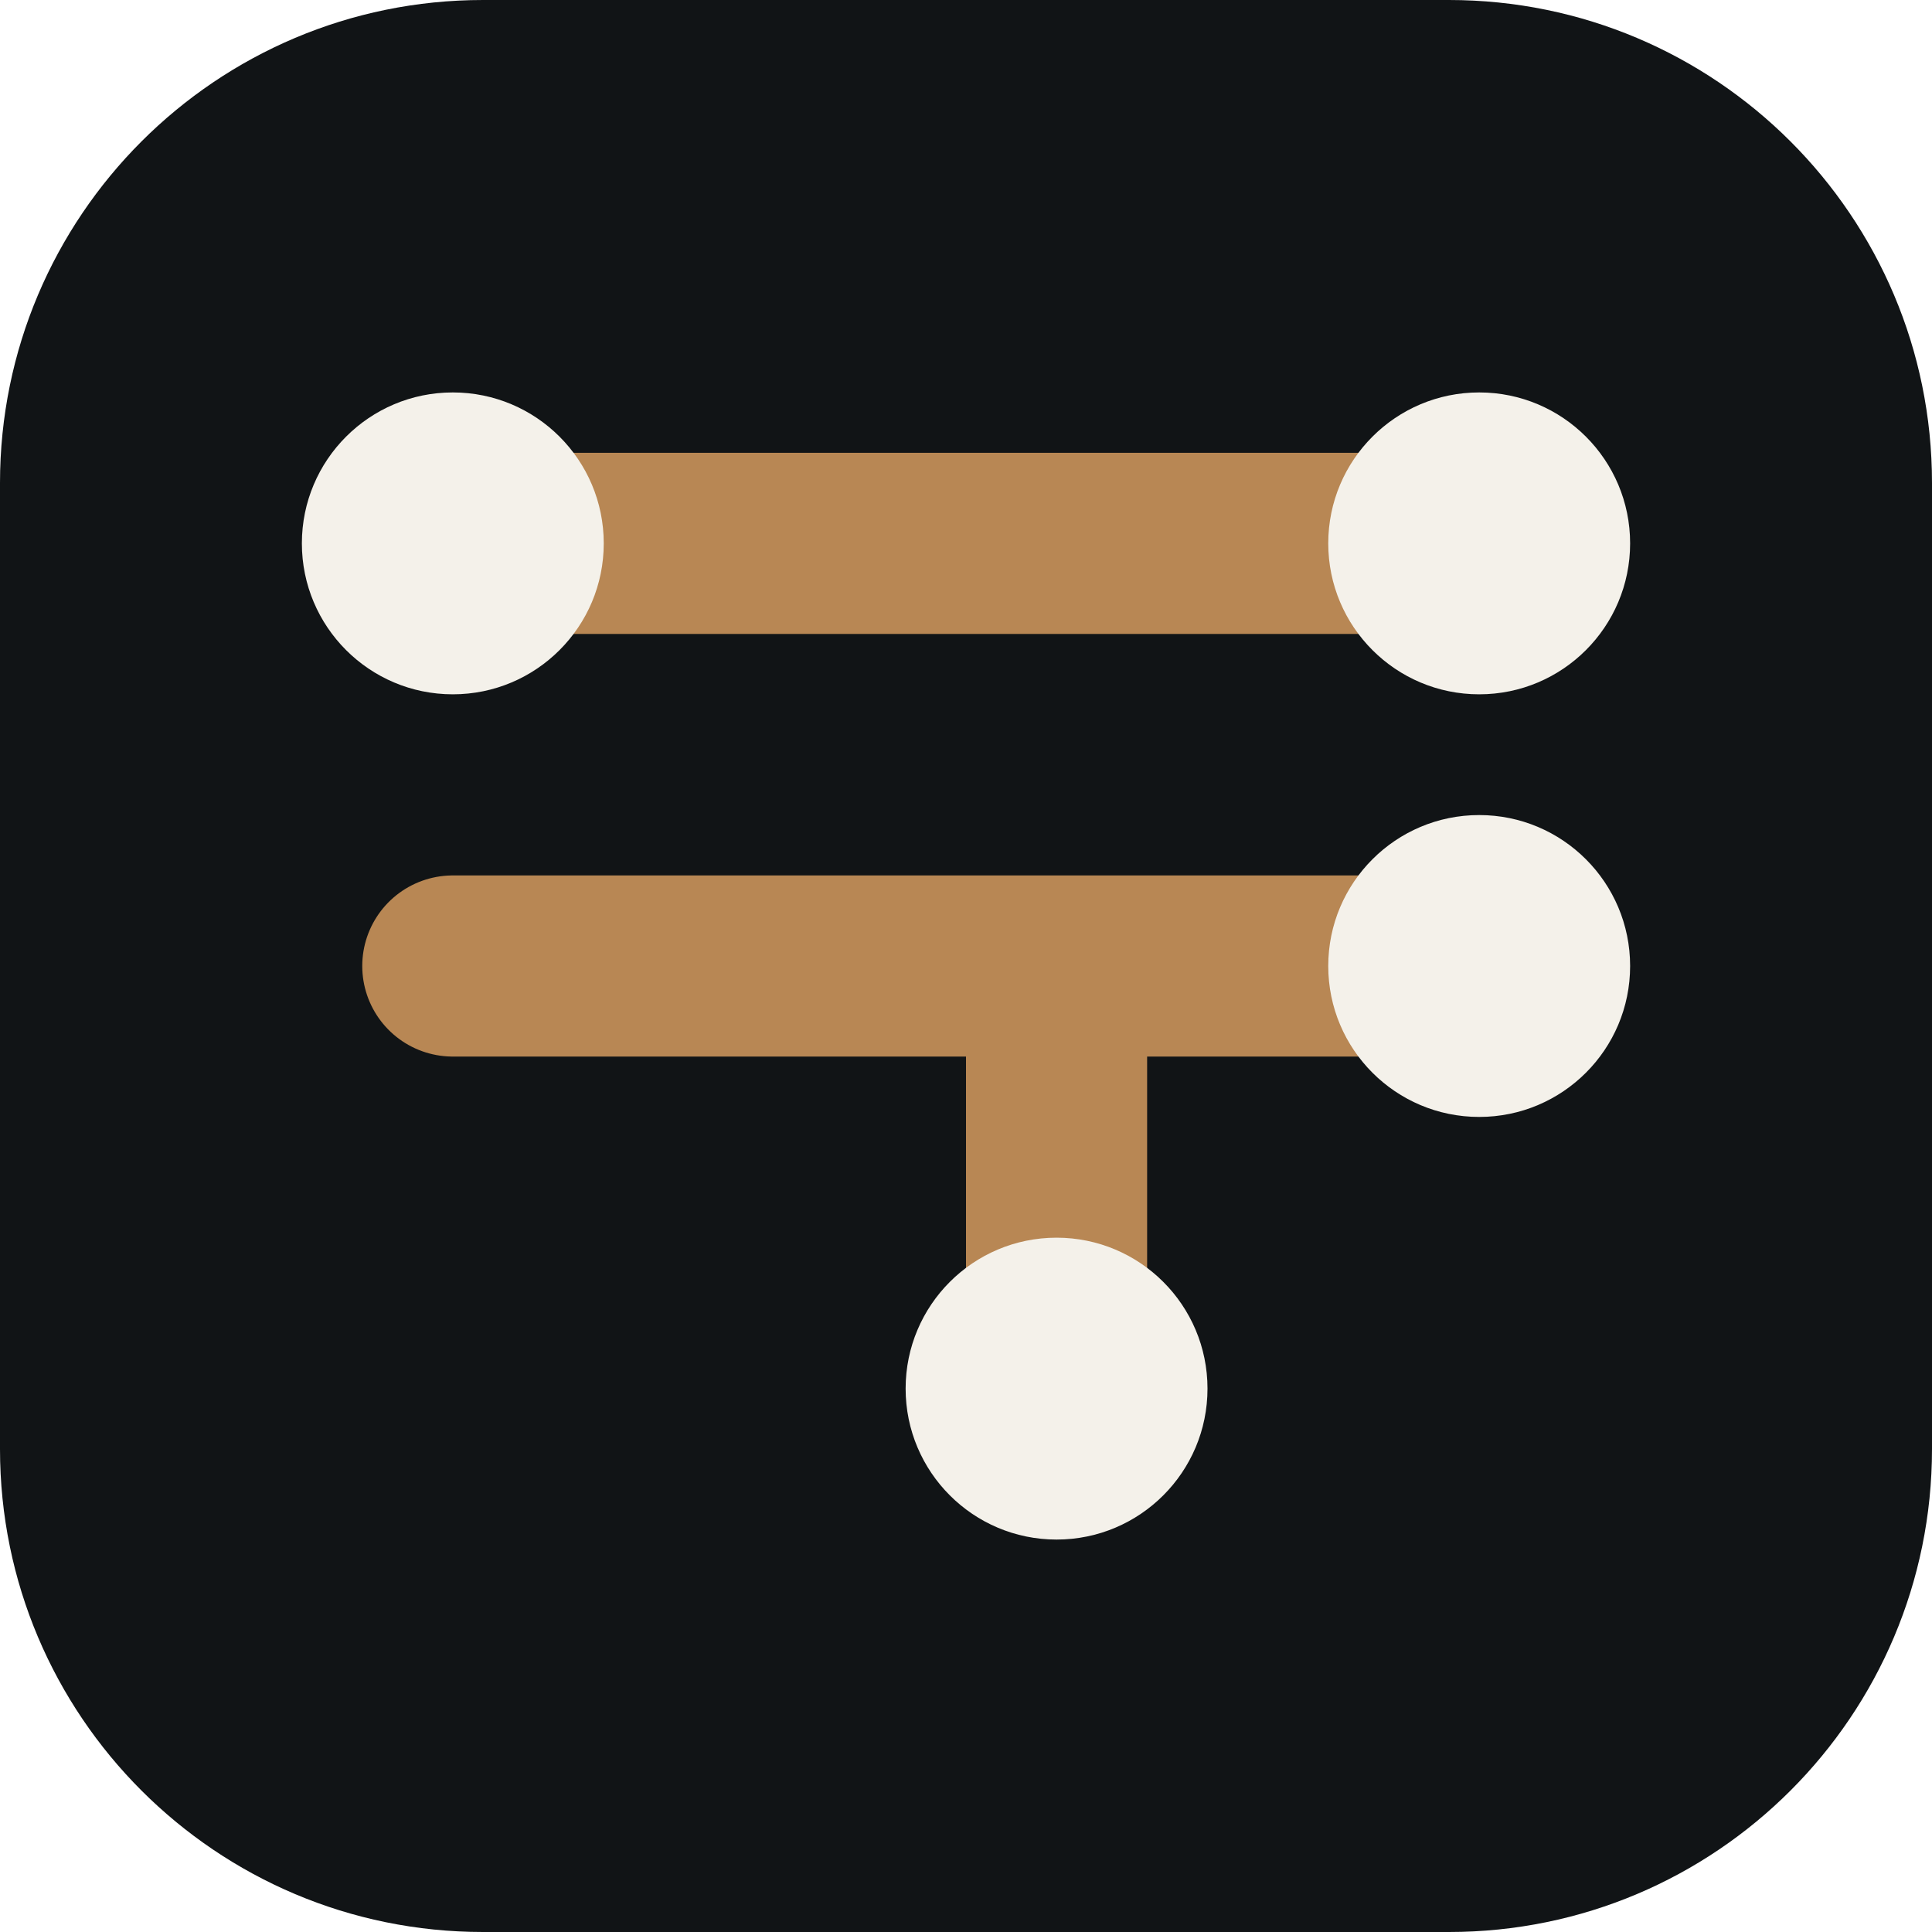
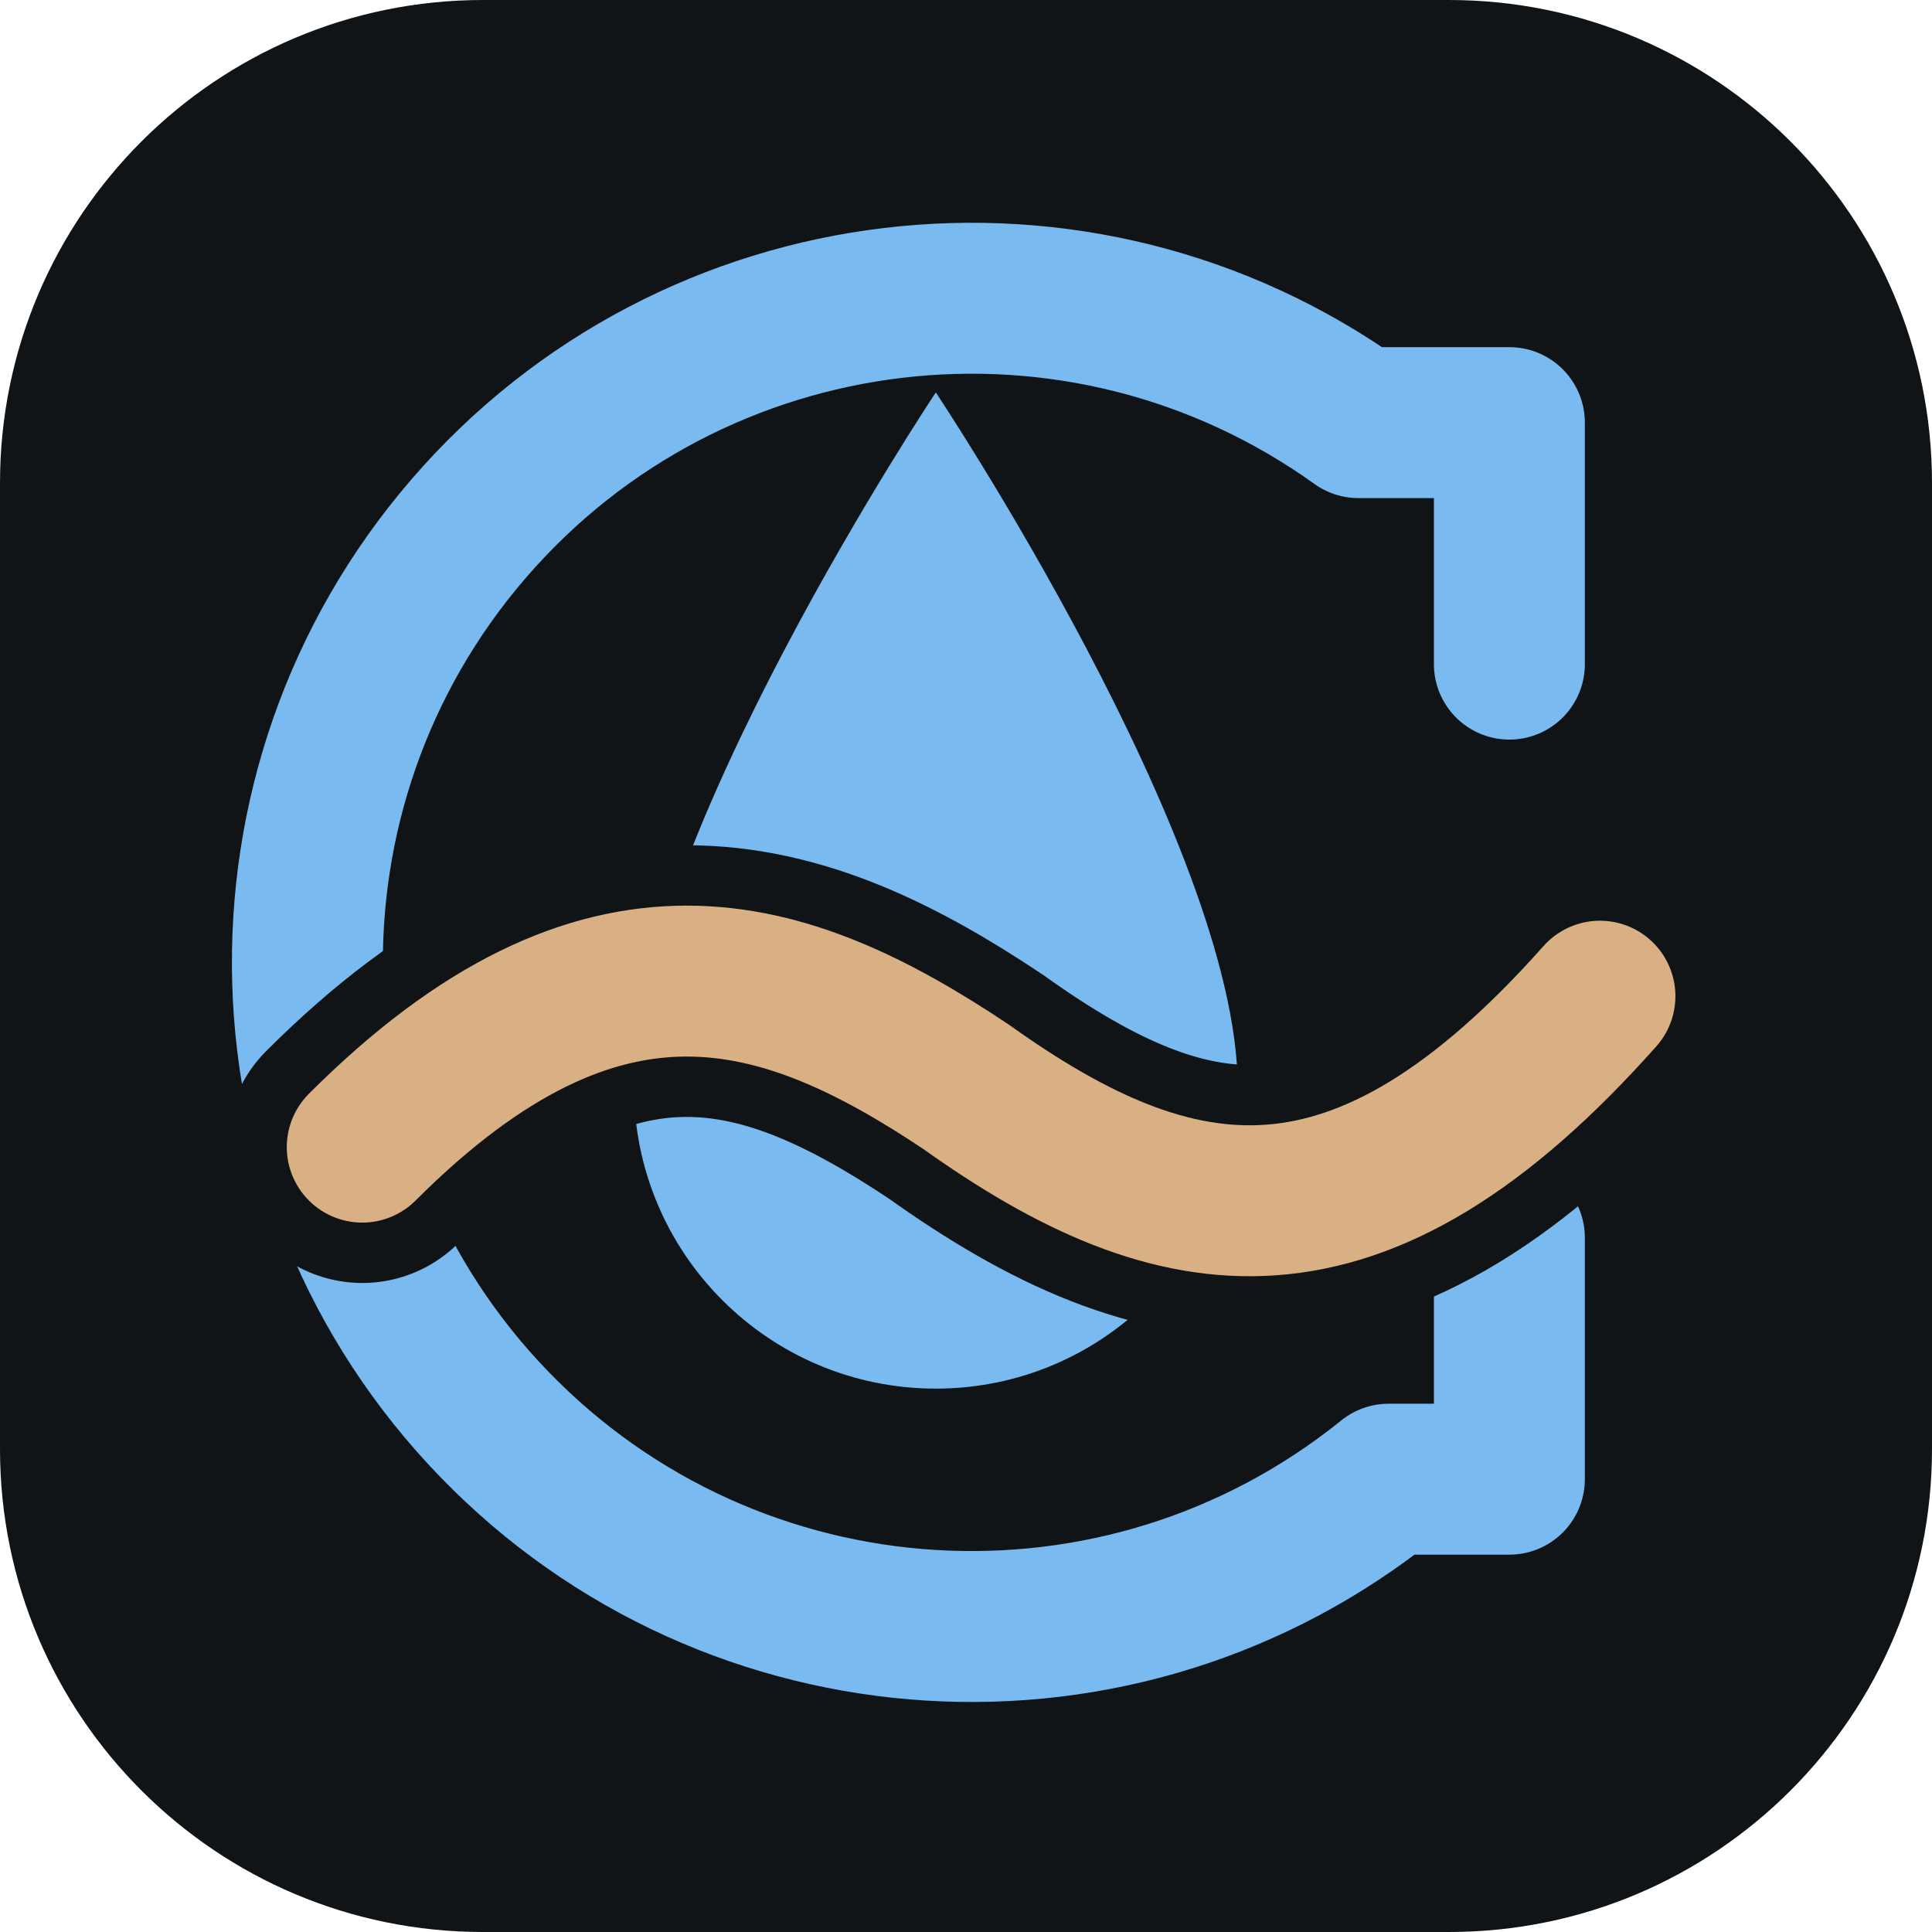
<svg xmlns="http://www.w3.org/2000/svg" viewBox="0 0 64 64">
  <rect width="64" height="64" rx="16" fill="#111416" />
-   <path d="M15 18h34M15 32h20m0 0v14m0-14h14" fill="none" stroke="#b88754" stroke-width="6" stroke-linecap="round" />
-   <circle cx="15" cy="18" r="5" fill="#f4f1ea" />
-   <circle cx="49" cy="18" r="5" fill="#f4f1ea" />
-   <circle cx="49" cy="32" r="5" fill="#f4f1ea" />
-   <circle cx="35" cy="46" r="5" fill="#f4f1ea" />
+   <path d="M45 14A22 22 0 1 0 46 49M45 14h5v8M46 49h4v-8" fill="none" stroke="#79baf0" stroke-width="5" stroke-linecap="round" stroke-linejoin="round" />
+   <path d="M31 13S21 28 21 36a10 10 0 0 0 20 0c0-8-10-23-10-23Z" fill="#79baf0" />
+   <path d="M12 38c8-8 14-6 20-2 7 5 13 6 21-3" fill="none" stroke="#111416" stroke-width="9" stroke-linecap="round" />
+   <path d="M12 38c8-8 14-6 20-2 7 5 13 6 21-3" fill="none" stroke="#d9b083" stroke-width="5" stroke-linecap="round" />
</svg>
